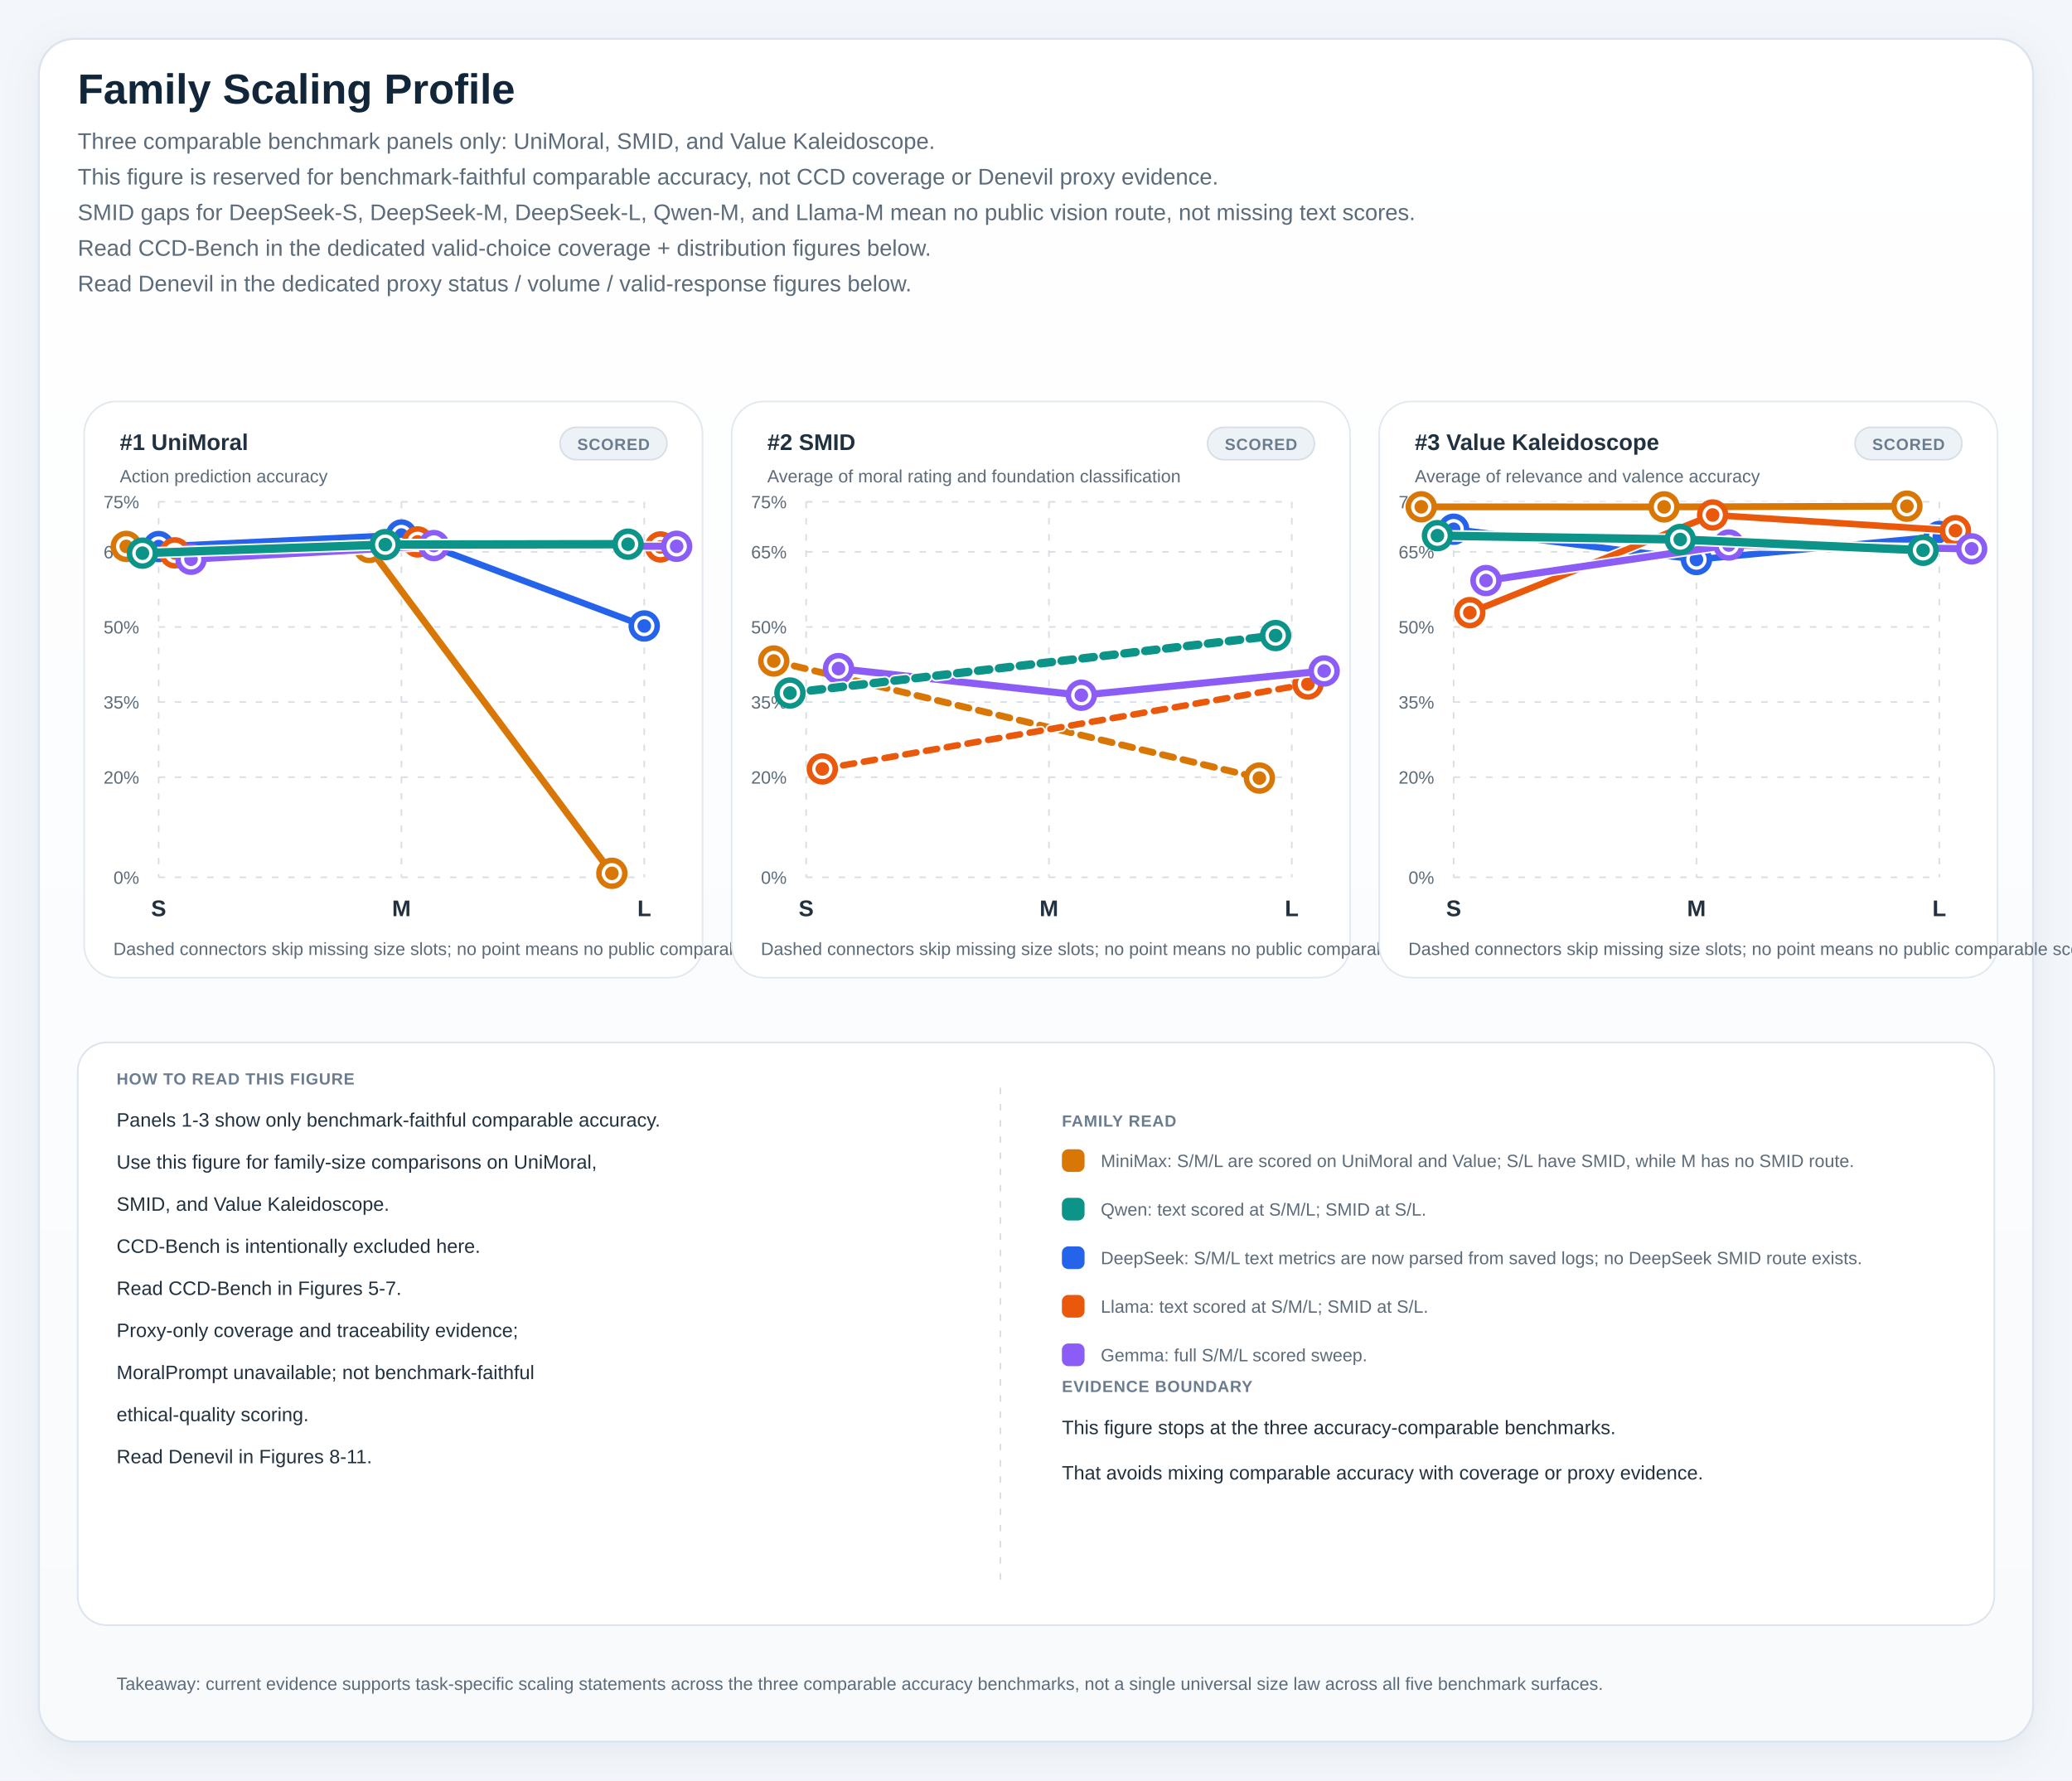
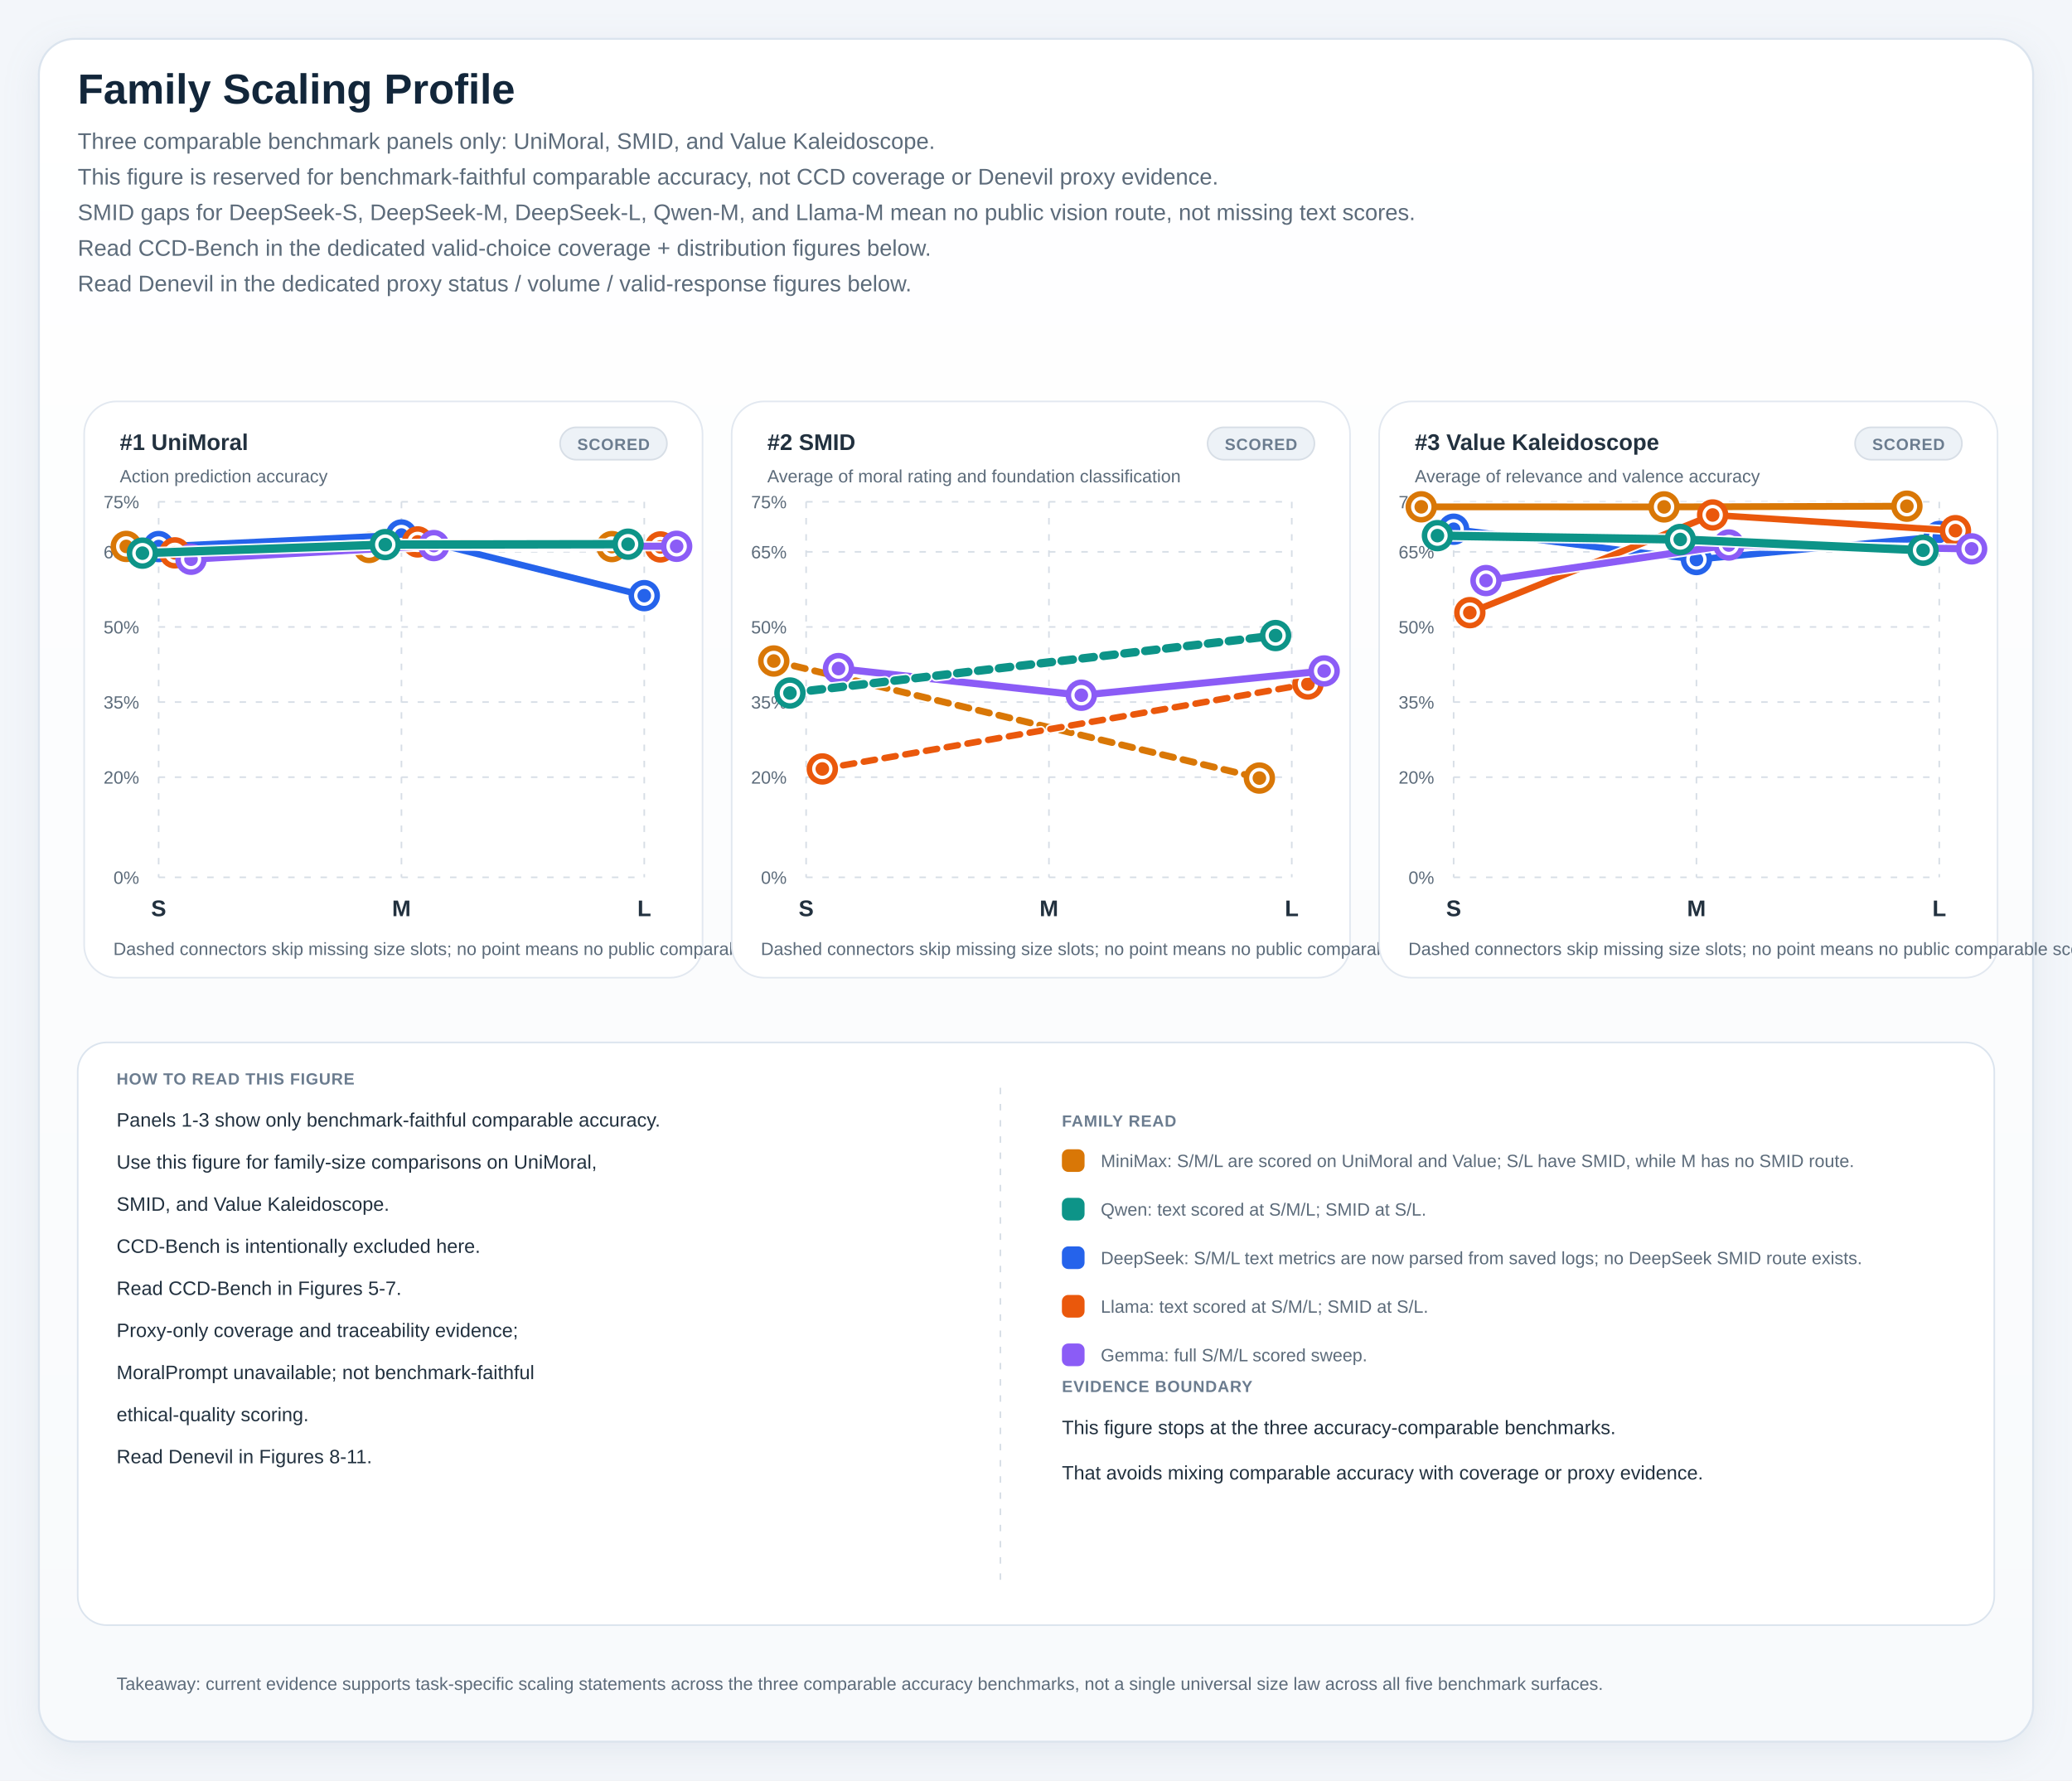
<svg xmlns="http://www.w3.org/2000/svg" viewBox="0 0 1280 1100" role="img" preserveAspectRatio="xMidYMin meet" style="max-width:100%;height:auto">
  <defs>
    <linearGradient id="panelGradient" x1="0" x2="0" y1="0" y2="1">
      <stop offset="0%" stop-color="#ffffff" />
      <stop offset="100%" stop-color="#f8fafc" />
    </linearGradient>
    <pattern id="diagonalHatch" width="8" height="8" patternUnits="userSpaceOnUse" patternTransform="rotate(45)">
      <line x1="0" y1="0" x2="0" y2="8" stroke="#cdd6e1" stroke-width="3" />
    </pattern>
    <filter id="softShadow" x="-20%" y="-20%" width="140%" height="140%">
      <feDropShadow dx="0" dy="6" stdDeviation="10" flood-color="#9fb0c2" flood-opacity="0.18" />
    </filter>
    <style>
.canvas { fill: #f3f6fa; }
.title { font: 700 26px 'IBM Plex Sans', 'Helvetica Neue', Arial, sans-serif; fill: #12263a; }
.subtitle { font: 400 14px 'IBM Plex Sans', 'Helvetica Neue', Arial, sans-serif; fill: #5c6b7a; }
.axis { font: 600 14px 'IBM Plex Sans', 'Helvetica Neue', Arial, sans-serif; fill: #22313f; }
.label { font: 500 13px 'IBM Plex Sans', 'Helvetica Neue', Arial, sans-serif; fill: #22313f; }
.metric { font: 700 20px 'IBM Plex Sans', 'Helvetica Neue', Arial, sans-serif; fill: #12263a; }
.celltext { font: 700 16px 'IBM Plex Sans', 'Helvetica Neue', Arial, sans-serif; fill: #ffffff; }
.celltext-dark { font: 700 16px 'IBM Plex Sans', 'Helvetica Neue', Arial, sans-serif; fill: #173042; }
.cellsub { font: 500 11px 'IBM Plex Sans', 'Helvetica Neue', Arial, sans-serif; fill: rgba(255,255,255,0.88); }
.cellsub-dark { font: 600 11px 'IBM Plex Sans', 'Helvetica Neue', Arial, sans-serif; fill: #385062; }
.body { font: 500 12px 'IBM Plex Sans', 'Helvetica Neue', Arial, sans-serif; fill: #22313f; }
.small { font: 500 11px 'IBM Plex Sans', 'Helvetica Neue', Arial, sans-serif; fill: #5c6b7a; }
.tiny { font: 600 10px 'IBM Plex Sans', 'Helvetica Neue', Arial, sans-serif; fill: #6b7c8f; letter-spacing: 0.04em; }
.grid { fill: #ffffff; stroke: #d7dee6; stroke-width: 1.25; }
.panel { fill: url(#panelGradient); stroke: #dbe4ee; stroke-width: 1.25; filter: url(#softShadow); }
.subpanel { fill: #ffffff; stroke: #e2e8f0; stroke-width: 1; }
.legend-card { fill: #ffffff; stroke: #dbe4ee; stroke-width: 1; }
.guide { stroke: #d7dee6; stroke-width: 1; stroke-dasharray: 4 6; }
.baseline { stroke: #aab7c6; stroke-width: 1.1; }
.muted-cell { fill: #eef2f7; stroke: #d7dee6; stroke-width: 1; }
.muted-bar { fill: #ecf1f6; stroke: #d7dee6; stroke-width: 1; }
.outline { stroke: rgba(255,255,255,0.9); stroke-width: 1; }
</style>
  </defs>
  <rect x="0" y="0" width="1280" height="1100" class="canvas" />
  <rect x="24" y="24" width="1232" height="1052" rx="22" class="panel" />
  <text x="48" y="64" class="title">Family Scaling Profile</text>
  <text x="48" y="92" class="subtitle">Three comparable benchmark panels only: UniMoral, SMID, and Value Kaleidoscope.</text>
  <text x="48" y="114" class="subtitle">This figure is reserved for benchmark-faithful comparable accuracy, not CCD coverage or Denevil proxy evidence.</text>
  <text x="48" y="136" class="subtitle">SMID gaps for DeepSeek-S, DeepSeek-M, DeepSeek-L, Qwen-M, and Llama-M mean no public vision route, not missing text scores.</text>
  <text x="48" y="158" class="subtitle">Read CCD-Bench in the dedicated valid-choice coverage + distribution figures below.</text>
  <text x="48" y="180" class="subtitle">Read Denevil in the dedicated proxy status / volume / valid-response figures below.</text>
  <rect x="52" y="248" width="382" height="356" rx="20" class="subpanel" />
  <rect x="346" y="264" width="66" height="20" rx="10" fill="#edf2f7" stroke="#d7dee6" stroke-width="1" />
  <text x="379" y="278" text-anchor="middle" class="tiny">SCORED</text>
  <text x="74" y="278" class="axis">#1 UniMoral</text>
  <text x="74" y="298" class="small">Action prediction accuracy</text>
  <line x1="98" y1="542.00" x2="398" y2="542.00" class="guide" />
  <text x="86" y="546.00" text-anchor="end" class="small">0%</text>
  <line x1="98" y1="480.13" x2="398" y2="480.13" class="guide" />
  <text x="86" y="484.13" text-anchor="end" class="small">20%</text>
  <line x1="98" y1="433.73" x2="398" y2="433.73" class="guide" />
  <text x="86" y="437.73" text-anchor="end" class="small">35%</text>
  <line x1="98" y1="387.33" x2="398" y2="387.33" class="guide" />
  <text x="86" y="391.33" text-anchor="end" class="small">50%</text>
  <line x1="98" y1="340.93" x2="398" y2="340.93" class="guide" />
  <text x="86" y="344.93" text-anchor="end" class="small">65%</text>
  <line x1="98" y1="310.00" x2="398" y2="310.00" class="guide" />
  <text x="86" y="314.00" text-anchor="end" class="small">75%</text>
  <line x1="98.00" y1="310" x2="98.00" y2="542" class="guide" />
  <text x="98.00" y="566" text-anchor="middle" class="axis">S</text>
  <line x1="248.00" y1="310" x2="248.00" y2="542" class="guide" />
  <text x="248.00" y="566" text-anchor="middle" class="axis">M</text>
  <line x1="398.00" y1="310" x2="398.00" y2="542" class="guide" />
  <text x="398.00" y="566" text-anchor="middle" class="axis">L</text>
  <line x1="78.00" y1="337.57" x2="228.00" y2="338.24" stroke="#ffffff" stroke-width="6.2" stroke-linecap="round" opacity="0.95" />
  <line x1="78.00" y1="337.57" x2="228.00" y2="338.24" stroke="#d97706" stroke-width="4.2" stroke-linecap="round" />
-   <line x1="228.00" y1="338.24" x2="378.00" y2="539.53" stroke="#ffffff" stroke-width="6.2" stroke-linecap="round" opacity="0.95" />
-   <line x1="228.00" y1="338.24" x2="378.00" y2="539.53" stroke="#d97706" stroke-width="4.2" stroke-linecap="round" />
+   <line x1="228.00" y1="338.24" x2="378.00" y2="337.68" stroke="#ffffff" stroke-width="6.2" stroke-linecap="round" opacity="0.95" />
+   <line x1="228.00" y1="338.24" x2="378.00" y2="337.68" stroke="#d97706" stroke-width="4.2" stroke-linecap="round" />
  <circle cx="78.00" cy="337.57" r="8" fill="#ffffff" stroke="#d97706" stroke-width="3.4" />
  <circle cx="78.00" cy="337.57" r="4.2" fill="#d97706" />
  <circle cx="228.00" cy="338.24" r="8" fill="#ffffff" stroke="#d97706" stroke-width="3.4" />
  <circle cx="228.00" cy="338.24" r="4.2" fill="#d97706" />
-   <circle cx="378.00" cy="539.53" r="8" fill="#ffffff" stroke="#d97706" stroke-width="3.4" />
-   <circle cx="378.00" cy="539.53" r="4.2" fill="#d97706" />
+   <circle cx="378.00" cy="337.68" r="8" fill="#ffffff" stroke="#d97706" stroke-width="3.4" />
+   <circle cx="378.00" cy="337.68" r="4.2" fill="#d97706" />
  <line x1="98.00" y1="337.66" x2="248.00" y2="330.53" stroke="#ffffff" stroke-width="6.0" stroke-linecap="round" opacity="0.95" />
  <line x1="98.00" y1="337.66" x2="248.00" y2="330.53" stroke="#2563eb" stroke-width="4.0" stroke-linecap="round" />
-   <line x1="248.00" y1="330.53" x2="398.00" y2="386.72" stroke="#ffffff" stroke-width="6.0" stroke-linecap="round" opacity="0.95" />
-   <line x1="248.00" y1="330.53" x2="398.00" y2="386.72" stroke="#2563eb" stroke-width="4.0" stroke-linecap="round" />
+   <line x1="248.00" y1="330.53" x2="398.00" y2="367.98" stroke="#ffffff" stroke-width="6.0" stroke-linecap="round" opacity="0.95" />
+   <line x1="248.00" y1="330.53" x2="398.00" y2="367.98" stroke="#2563eb" stroke-width="4.0" stroke-linecap="round" />
  <circle cx="98.00" cy="337.66" r="8" fill="#ffffff" stroke="#2563eb" stroke-width="3.4" />
  <circle cx="98.00" cy="337.66" r="4.2" fill="#2563eb" />
  <circle cx="248.00" cy="330.53" r="8" fill="#ffffff" stroke="#2563eb" stroke-width="3.4" />
  <circle cx="248.00" cy="330.53" r="4.2" fill="#2563eb" />
-   <circle cx="398.00" cy="386.72" r="8" fill="#ffffff" stroke="#2563eb" stroke-width="3.4" />
-   <circle cx="398.00" cy="386.72" r="4.2" fill="#2563eb" />
+   <circle cx="398.00" cy="367.98" r="8" fill="#ffffff" stroke="#2563eb" stroke-width="3.4" />
+   <circle cx="398.00" cy="367.98" r="4.2" fill="#2563eb" />
  <line x1="108.00" y1="341.55" x2="258.00" y2="334.79" stroke="#ffffff" stroke-width="6.0" stroke-linecap="round" opacity="0.95" />
  <line x1="108.00" y1="341.55" x2="258.00" y2="334.79" stroke="#ea580c" stroke-width="4.0" stroke-linecap="round" />
  <line x1="258.00" y1="334.79" x2="408.00" y2="337.89" stroke="#ffffff" stroke-width="6.0" stroke-linecap="round" opacity="0.95" />
  <line x1="258.00" y1="334.79" x2="408.00" y2="337.89" stroke="#ea580c" stroke-width="4.0" stroke-linecap="round" />
  <circle cx="108.00" cy="341.55" r="8" fill="#ffffff" stroke="#ea580c" stroke-width="3.4" />
  <circle cx="108.00" cy="341.55" r="4.2" fill="#ea580c" />
  <circle cx="258.00" cy="334.79" r="8" fill="#ffffff" stroke="#ea580c" stroke-width="3.4" />
  <circle cx="258.00" cy="334.79" r="4.2" fill="#ea580c" />
  <circle cx="408.00" cy="337.89" r="8" fill="#ffffff" stroke="#ea580c" stroke-width="3.4" />
  <circle cx="408.00" cy="337.89" r="4.2" fill="#ea580c" />
  <line x1="118.00" y1="345.50" x2="268.00" y2="337.05" stroke="#ffffff" stroke-width="6.4" stroke-linecap="round" opacity="0.95" />
  <line x1="118.00" y1="345.50" x2="268.00" y2="337.05" stroke="#8b5cf6" stroke-width="4.4" stroke-linecap="round" />
  <line x1="268.00" y1="337.05" x2="418.00" y2="337.50" stroke="#ffffff" stroke-width="6.4" stroke-linecap="round" opacity="0.95" />
  <line x1="268.00" y1="337.05" x2="418.00" y2="337.50" stroke="#8b5cf6" stroke-width="4.4" stroke-linecap="round" />
  <circle cx="118.00" cy="345.50" r="8" fill="#ffffff" stroke="#8b5cf6" stroke-width="3.4" />
  <circle cx="118.00" cy="345.50" r="4.2" fill="#8b5cf6" />
  <circle cx="268.00" cy="337.05" r="8" fill="#ffffff" stroke="#8b5cf6" stroke-width="3.4" />
  <circle cx="268.00" cy="337.05" r="4.2" fill="#8b5cf6" />
  <circle cx="418.00" cy="337.50" r="8" fill="#ffffff" stroke="#8b5cf6" stroke-width="3.4" />
  <circle cx="418.00" cy="337.50" r="4.2" fill="#8b5cf6" />
  <line x1="88.00" y1="341.73" x2="238.00" y2="336.45" stroke="#ffffff" stroke-width="7.2" stroke-linecap="round" opacity="0.95" />
  <line x1="88.00" y1="341.73" x2="238.00" y2="336.45" stroke="#0d9488" stroke-width="5.2" stroke-linecap="round" />
  <line x1="238.00" y1="336.45" x2="388.00" y2="336.20" stroke="#ffffff" stroke-width="7.2" stroke-linecap="round" opacity="0.95" />
  <line x1="238.00" y1="336.45" x2="388.00" y2="336.20" stroke="#0d9488" stroke-width="5.2" stroke-linecap="round" />
  <circle cx="88.00" cy="341.73" r="8" fill="#ffffff" stroke="#0d9488" stroke-width="3.4" />
  <circle cx="88.00" cy="341.73" r="4.2" fill="#0d9488" />
  <circle cx="238.00" cy="336.45" r="8" fill="#ffffff" stroke="#0d9488" stroke-width="3.4" />
  <circle cx="238.00" cy="336.45" r="4.2" fill="#0d9488" />
  <circle cx="388.00" cy="336.20" r="8" fill="#ffffff" stroke="#0d9488" stroke-width="3.4" />
  <circle cx="388.00" cy="336.20" r="4.2" fill="#0d9488" />
  <text x="70" y="590" class="small">Dashed connectors skip missing size slots; no point means no public comparable score.</text>
  <rect x="452" y="248" width="382" height="356" rx="20" class="subpanel" />
  <rect x="746" y="264" width="66" height="20" rx="10" fill="#edf2f7" stroke="#d7dee6" stroke-width="1" />
  <text x="779" y="278" text-anchor="middle" class="tiny">SCORED</text>
  <text x="474" y="278" class="axis">#2 SMID</text>
  <text x="474" y="298" class="small">Average of moral rating and foundation classification</text>
  <line x1="498" y1="542.00" x2="798" y2="542.00" class="guide" />
  <text x="486" y="546.00" text-anchor="end" class="small">0%</text>
  <line x1="498" y1="480.13" x2="798" y2="480.13" class="guide" />
  <text x="486" y="484.13" text-anchor="end" class="small">20%</text>
  <line x1="498" y1="433.73" x2="798" y2="433.73" class="guide" />
  <text x="486" y="437.73" text-anchor="end" class="small">35%</text>
  <line x1="498" y1="387.33" x2="798" y2="387.33" class="guide" />
  <text x="486" y="391.33" text-anchor="end" class="small">50%</text>
  <line x1="498" y1="340.93" x2="798" y2="340.93" class="guide" />
  <text x="486" y="344.93" text-anchor="end" class="small">65%</text>
  <line x1="498" y1="310.00" x2="798" y2="310.00" class="guide" />
  <text x="486" y="314.00" text-anchor="end" class="small">75%</text>
  <line x1="498.00" y1="310" x2="498.00" y2="542" class="guide" />
  <text x="498.00" y="566" text-anchor="middle" class="axis">S</text>
  <line x1="648.00" y1="310" x2="648.00" y2="542" class="guide" />
  <text x="648.00" y="566" text-anchor="middle" class="axis">M</text>
  <line x1="798.00" y1="310" x2="798.00" y2="542" class="guide" />
  <text x="798.00" y="566" text-anchor="middle" class="axis">L</text>
  <line x1="478.00" y1="408.37" x2="778.00" y2="480.68" stroke="#ffffff" stroke-width="6.2" stroke-linecap="round" opacity="0.95" stroke-dasharray="7 6" />
  <line x1="478.00" y1="408.37" x2="778.00" y2="480.68" stroke="#d97706" stroke-width="4.2" stroke-linecap="round" stroke-dasharray="7 6" />
  <circle cx="478.00" cy="408.37" r="8" fill="#ffffff" stroke="#d97706" stroke-width="3.4" />
  <circle cx="478.00" cy="408.37" r="4.2" fill="#d97706" />
  <circle cx="778.00" cy="480.68" r="8" fill="#ffffff" stroke="#d97706" stroke-width="3.4" />
  <circle cx="778.00" cy="480.68" r="4.2" fill="#d97706" />
  <line x1="508.00" y1="475.05" x2="808.00" y2="422.57" stroke="#ffffff" stroke-width="6.0" stroke-linecap="round" opacity="0.95" stroke-dasharray="7 6" />
  <line x1="508.00" y1="475.05" x2="808.00" y2="422.57" stroke="#ea580c" stroke-width="4.0" stroke-linecap="round" stroke-dasharray="7 6" />
  <circle cx="508.00" cy="475.05" r="8" fill="#ffffff" stroke="#ea580c" stroke-width="3.4" />
  <circle cx="508.00" cy="475.05" r="4.2" fill="#ea580c" />
  <circle cx="808.00" cy="422.57" r="8" fill="#ffffff" stroke="#ea580c" stroke-width="3.4" />
  <circle cx="808.00" cy="422.57" r="4.2" fill="#ea580c" />
  <line x1="518.00" y1="413.05" x2="668.00" y2="429.51" stroke="#ffffff" stroke-width="6.4" stroke-linecap="round" opacity="0.95" />
  <line x1="518.00" y1="413.05" x2="668.00" y2="429.51" stroke="#8b5cf6" stroke-width="4.4" stroke-linecap="round" />
  <line x1="668.00" y1="429.51" x2="818.00" y2="414.52" stroke="#ffffff" stroke-width="6.4" stroke-linecap="round" opacity="0.95" />
  <line x1="668.00" y1="429.51" x2="818.00" y2="414.52" stroke="#8b5cf6" stroke-width="4.4" stroke-linecap="round" />
  <circle cx="518.00" cy="413.05" r="8" fill="#ffffff" stroke="#8b5cf6" stroke-width="3.4" />
  <circle cx="518.00" cy="413.05" r="4.2" fill="#8b5cf6" />
  <circle cx="668.00" cy="429.51" r="8" fill="#ffffff" stroke="#8b5cf6" stroke-width="3.4" />
  <circle cx="668.00" cy="429.51" r="4.2" fill="#8b5cf6" />
  <circle cx="818.00" cy="414.52" r="8" fill="#ffffff" stroke="#8b5cf6" stroke-width="3.4" />
  <circle cx="818.00" cy="414.52" r="4.2" fill="#8b5cf6" />
  <line x1="488.00" y1="428.14" x2="788.00" y2="392.64" stroke="#ffffff" stroke-width="7.2" stroke-linecap="round" opacity="0.95" stroke-dasharray="7 6" />
  <line x1="488.00" y1="428.14" x2="788.00" y2="392.64" stroke="#0d9488" stroke-width="5.2" stroke-linecap="round" stroke-dasharray="7 6" />
  <circle cx="488.00" cy="428.14" r="8" fill="#ffffff" stroke="#0d9488" stroke-width="3.4" />
  <circle cx="488.00" cy="428.14" r="4.2" fill="#0d9488" />
  <circle cx="788.00" cy="392.64" r="8" fill="#ffffff" stroke="#0d9488" stroke-width="3.4" />
  <circle cx="788.00" cy="392.64" r="4.2" fill="#0d9488" />
  <text x="470" y="590" class="small">Dashed connectors skip missing size slots; no point means no public comparable score.</text>
  <rect x="852" y="248" width="382" height="356" rx="20" class="subpanel" />
  <rect x="1146" y="264" width="66" height="20" rx="10" fill="#edf2f7" stroke="#d7dee6" stroke-width="1" />
  <text x="1179" y="278" text-anchor="middle" class="tiny">SCORED</text>
  <text x="874" y="278" class="axis">#3 Value Kaleidoscope</text>
  <text x="874" y="298" class="small">Average of relevance and valence accuracy</text>
  <line x1="898" y1="542.00" x2="1198" y2="542.00" class="guide" />
  <text x="886" y="546.00" text-anchor="end" class="small">0%</text>
  <line x1="898" y1="480.13" x2="1198" y2="480.13" class="guide" />
  <text x="886" y="484.13" text-anchor="end" class="small">20%</text>
  <line x1="898" y1="433.73" x2="1198" y2="433.73" class="guide" />
  <text x="886" y="437.73" text-anchor="end" class="small">35%</text>
  <line x1="898" y1="387.33" x2="1198" y2="387.33" class="guide" />
  <text x="886" y="391.33" text-anchor="end" class="small">50%</text>
  <line x1="898" y1="340.93" x2="1198" y2="340.93" class="guide" />
  <text x="886" y="344.93" text-anchor="end" class="small">65%</text>
  <line x1="898" y1="310.00" x2="1198" y2="310.00" class="guide" />
  <text x="886" y="314.00" text-anchor="end" class="small">75%</text>
  <line x1="898.00" y1="310" x2="898.00" y2="542" class="guide" />
  <text x="898.00" y="566" text-anchor="middle" class="axis">S</text>
  <line x1="1048.00" y1="310" x2="1048.00" y2="542" class="guide" />
  <text x="1048.00" y="566" text-anchor="middle" class="axis">M</text>
  <line x1="1198.00" y1="310" x2="1198.00" y2="542" class="guide" />
  <text x="1198.00" y="566" text-anchor="middle" class="axis">L</text>
  <line x1="878.00" y1="313.11" x2="1028.00" y2="313.16" stroke="#ffffff" stroke-width="6.2" stroke-linecap="round" opacity="0.95" />
  <line x1="878.00" y1="313.11" x2="1028.00" y2="313.16" stroke="#d97706" stroke-width="4.2" stroke-linecap="round" />
  <line x1="1028.00" y1="313.16" x2="1178.00" y2="312.72" stroke="#ffffff" stroke-width="6.2" stroke-linecap="round" opacity="0.95" />
  <line x1="1028.00" y1="313.16" x2="1178.00" y2="312.72" stroke="#d97706" stroke-width="4.2" stroke-linecap="round" />
  <circle cx="878.00" cy="313.11" r="8" fill="#ffffff" stroke="#d97706" stroke-width="3.4" />
  <circle cx="878.00" cy="313.11" r="4.2" fill="#d97706" />
  <circle cx="1028.00" cy="313.16" r="8" fill="#ffffff" stroke="#d97706" stroke-width="3.4" />
  <circle cx="1028.00" cy="313.16" r="4.2" fill="#d97706" />
  <circle cx="1178.00" cy="312.72" r="8" fill="#ffffff" stroke="#d97706" stroke-width="3.4" />
  <circle cx="1178.00" cy="312.72" r="4.2" fill="#d97706" />
  <line x1="898.00" y1="326.95" x2="1048.00" y2="345.67" stroke="#ffffff" stroke-width="6.0" stroke-linecap="round" opacity="0.95" />
  <line x1="898.00" y1="326.95" x2="1048.00" y2="345.67" stroke="#2563eb" stroke-width="4.0" stroke-linecap="round" />
  <line x1="1048.00" y1="345.67" x2="1198.00" y2="331.45" stroke="#ffffff" stroke-width="6.0" stroke-linecap="round" opacity="0.95" />
  <line x1="1048.00" y1="345.67" x2="1198.00" y2="331.45" stroke="#2563eb" stroke-width="4.0" stroke-linecap="round" />
  <circle cx="898.00" cy="326.95" r="8" fill="#ffffff" stroke="#2563eb" stroke-width="3.4" />
  <circle cx="898.00" cy="326.95" r="4.2" fill="#2563eb" />
  <circle cx="1048.00" cy="345.67" r="8" fill="#ffffff" stroke="#2563eb" stroke-width="3.4" />
  <circle cx="1048.00" cy="345.67" r="4.2" fill="#2563eb" />
  <circle cx="1198.00" cy="331.45" r="8" fill="#ffffff" stroke="#2563eb" stroke-width="3.4" />
  <circle cx="1198.00" cy="331.45" r="4.2" fill="#2563eb" />
  <line x1="908.00" y1="378.49" x2="1058.00" y2="318.15" stroke="#ffffff" stroke-width="6.0" stroke-linecap="round" opacity="0.95" />
  <line x1="908.00" y1="378.49" x2="1058.00" y2="318.15" stroke="#ea580c" stroke-width="4.0" stroke-linecap="round" />
  <line x1="1058.00" y1="318.15" x2="1208.00" y2="327.84" stroke="#ffffff" stroke-width="6.0" stroke-linecap="round" opacity="0.95" />
  <line x1="1058.00" y1="318.15" x2="1208.00" y2="327.84" stroke="#ea580c" stroke-width="4.0" stroke-linecap="round" />
  <circle cx="908.00" cy="378.49" r="8" fill="#ffffff" stroke="#ea580c" stroke-width="3.4" />
  <circle cx="908.00" cy="378.49" r="4.2" fill="#ea580c" />
  <circle cx="1058.00" cy="318.15" r="8" fill="#ffffff" stroke="#ea580c" stroke-width="3.4" />
  <circle cx="1058.00" cy="318.15" r="4.2" fill="#ea580c" />
  <circle cx="1208.00" cy="327.84" r="8" fill="#ffffff" stroke="#ea580c" stroke-width="3.4" />
  <circle cx="1208.00" cy="327.84" r="4.2" fill="#ea580c" />
  <line x1="918.00" y1="358.67" x2="1068.00" y2="336.71" stroke="#ffffff" stroke-width="6.4" stroke-linecap="round" opacity="0.95" />
  <line x1="918.00" y1="358.67" x2="1068.00" y2="336.71" stroke="#8b5cf6" stroke-width="4.4" stroke-linecap="round" />
  <line x1="1068.00" y1="336.71" x2="1218.00" y2="339.08" stroke="#ffffff" stroke-width="6.4" stroke-linecap="round" opacity="0.95" />
  <line x1="1068.00" y1="336.71" x2="1218.00" y2="339.08" stroke="#8b5cf6" stroke-width="4.4" stroke-linecap="round" />
  <circle cx="918.00" cy="358.67" r="8" fill="#ffffff" stroke="#8b5cf6" stroke-width="3.4" />
  <circle cx="918.00" cy="358.67" r="4.2" fill="#8b5cf6" />
  <circle cx="1068.00" cy="336.71" r="8" fill="#ffffff" stroke="#8b5cf6" stroke-width="3.4" />
  <circle cx="1068.00" cy="336.71" r="4.2" fill="#8b5cf6" />
  <circle cx="1218.00" cy="339.08" r="8" fill="#ffffff" stroke="#8b5cf6" stroke-width="3.4" />
  <circle cx="1218.00" cy="339.08" r="4.2" fill="#8b5cf6" />
  <line x1="888.00" y1="330.91" x2="1038.00" y2="333.29" stroke="#ffffff" stroke-width="7.2" stroke-linecap="round" opacity="0.95" />
  <line x1="888.00" y1="330.91" x2="1038.00" y2="333.29" stroke="#0d9488" stroke-width="5.2" stroke-linecap="round" />
  <line x1="1038.00" y1="333.29" x2="1188.00" y2="339.96" stroke="#ffffff" stroke-width="7.2" stroke-linecap="round" opacity="0.95" />
  <line x1="1038.00" y1="333.29" x2="1188.00" y2="339.96" stroke="#0d9488" stroke-width="5.2" stroke-linecap="round" />
  <circle cx="888.00" cy="330.91" r="8" fill="#ffffff" stroke="#0d9488" stroke-width="3.4" />
  <circle cx="888.00" cy="330.91" r="4.2" fill="#0d9488" />
  <circle cx="1038.00" cy="333.29" r="8" fill="#ffffff" stroke="#0d9488" stroke-width="3.4" />
  <circle cx="1038.00" cy="333.29" r="4.2" fill="#0d9488" />
  <circle cx="1188.00" cy="339.96" r="8" fill="#ffffff" stroke="#0d9488" stroke-width="3.4" />
  <circle cx="1188.00" cy="339.96" r="4.2" fill="#0d9488" />
  <text x="870" y="590" class="small">Dashed connectors skip missing size slots; no point means no public comparable score.</text>
  <rect x="48" y="644" width="1184" height="360" rx="18" class="legend-card" />
  <text x="72" y="670" class="tiny">HOW TO READ THIS FIGURE</text>
  <line x1="618" y1="672" x2="618" y2="982" class="guide" />
  <text x="72" y="696" class="body">Panels 1-3 show only benchmark-faithful comparable accuracy.</text>
  <text x="72" y="722" class="body">Use this figure for family-size comparisons on UniMoral,</text>
  <text x="72" y="748" class="body">SMID, and Value Kaleidoscope.</text>
  <text x="72" y="774" class="body">CCD-Bench is intentionally excluded here.</text>
  <text x="72" y="800" class="body">Read CCD-Bench in Figures 5-7.</text>
  <text x="72" y="826" class="body">Proxy-only coverage and traceability evidence;</text>
  <text x="72" y="852" class="body">MoralPrompt unavailable; not benchmark-faithful</text>
  <text x="72" y="878" class="body">ethical-quality scoring.</text>
  <text x="72" y="904" class="body">Read Denevil in Figures 8-11.</text>
  <text x="656" y="696" class="tiny">FAMILY READ</text>
  <rect x="656" y="710" width="14" height="14" rx="4" fill="#d97706" />
  <text x="680" y="721" class="small">MiniMax: S/M/L are scored on UniMoral and Value; S/L have SMID, while M has no SMID route.</text>
  <rect x="656" y="740" width="14" height="14" rx="4" fill="#0d9488" />
  <text x="680" y="751" class="small">Qwen: text scored at S/M/L; SMID at S/L.</text>
  <rect x="656" y="770" width="14" height="14" rx="4" fill="#2563eb" />
  <text x="680" y="781" class="small">DeepSeek: S/M/L text metrics are now parsed from saved logs; no DeepSeek SMID route exists.</text>
  <rect x="656" y="800" width="14" height="14" rx="4" fill="#ea580c" />
  <text x="680" y="811" class="small">Llama: text scored at S/M/L; SMID at S/L.</text>
  <rect x="656" y="830" width="14" height="14" rx="4" fill="#8b5cf6" />
  <text x="680" y="841" class="small">Gemma: full S/M/L scored sweep.</text>
  <text x="656" y="860" class="tiny">EVIDENCE BOUNDARY</text>
  <text x="656" y="886" class="body">This figure stops at the three accuracy-comparable benchmarks.</text>
  <text x="656" y="914" class="body">That avoids mixing comparable accuracy with coverage or proxy evidence.</text>
  <text x="72" y="1044" class="small">Takeaway: current evidence supports task-specific scaling statements across the three comparable accuracy benchmarks, not a single universal size law across all five benchmark surfaces.</text>
</svg>
